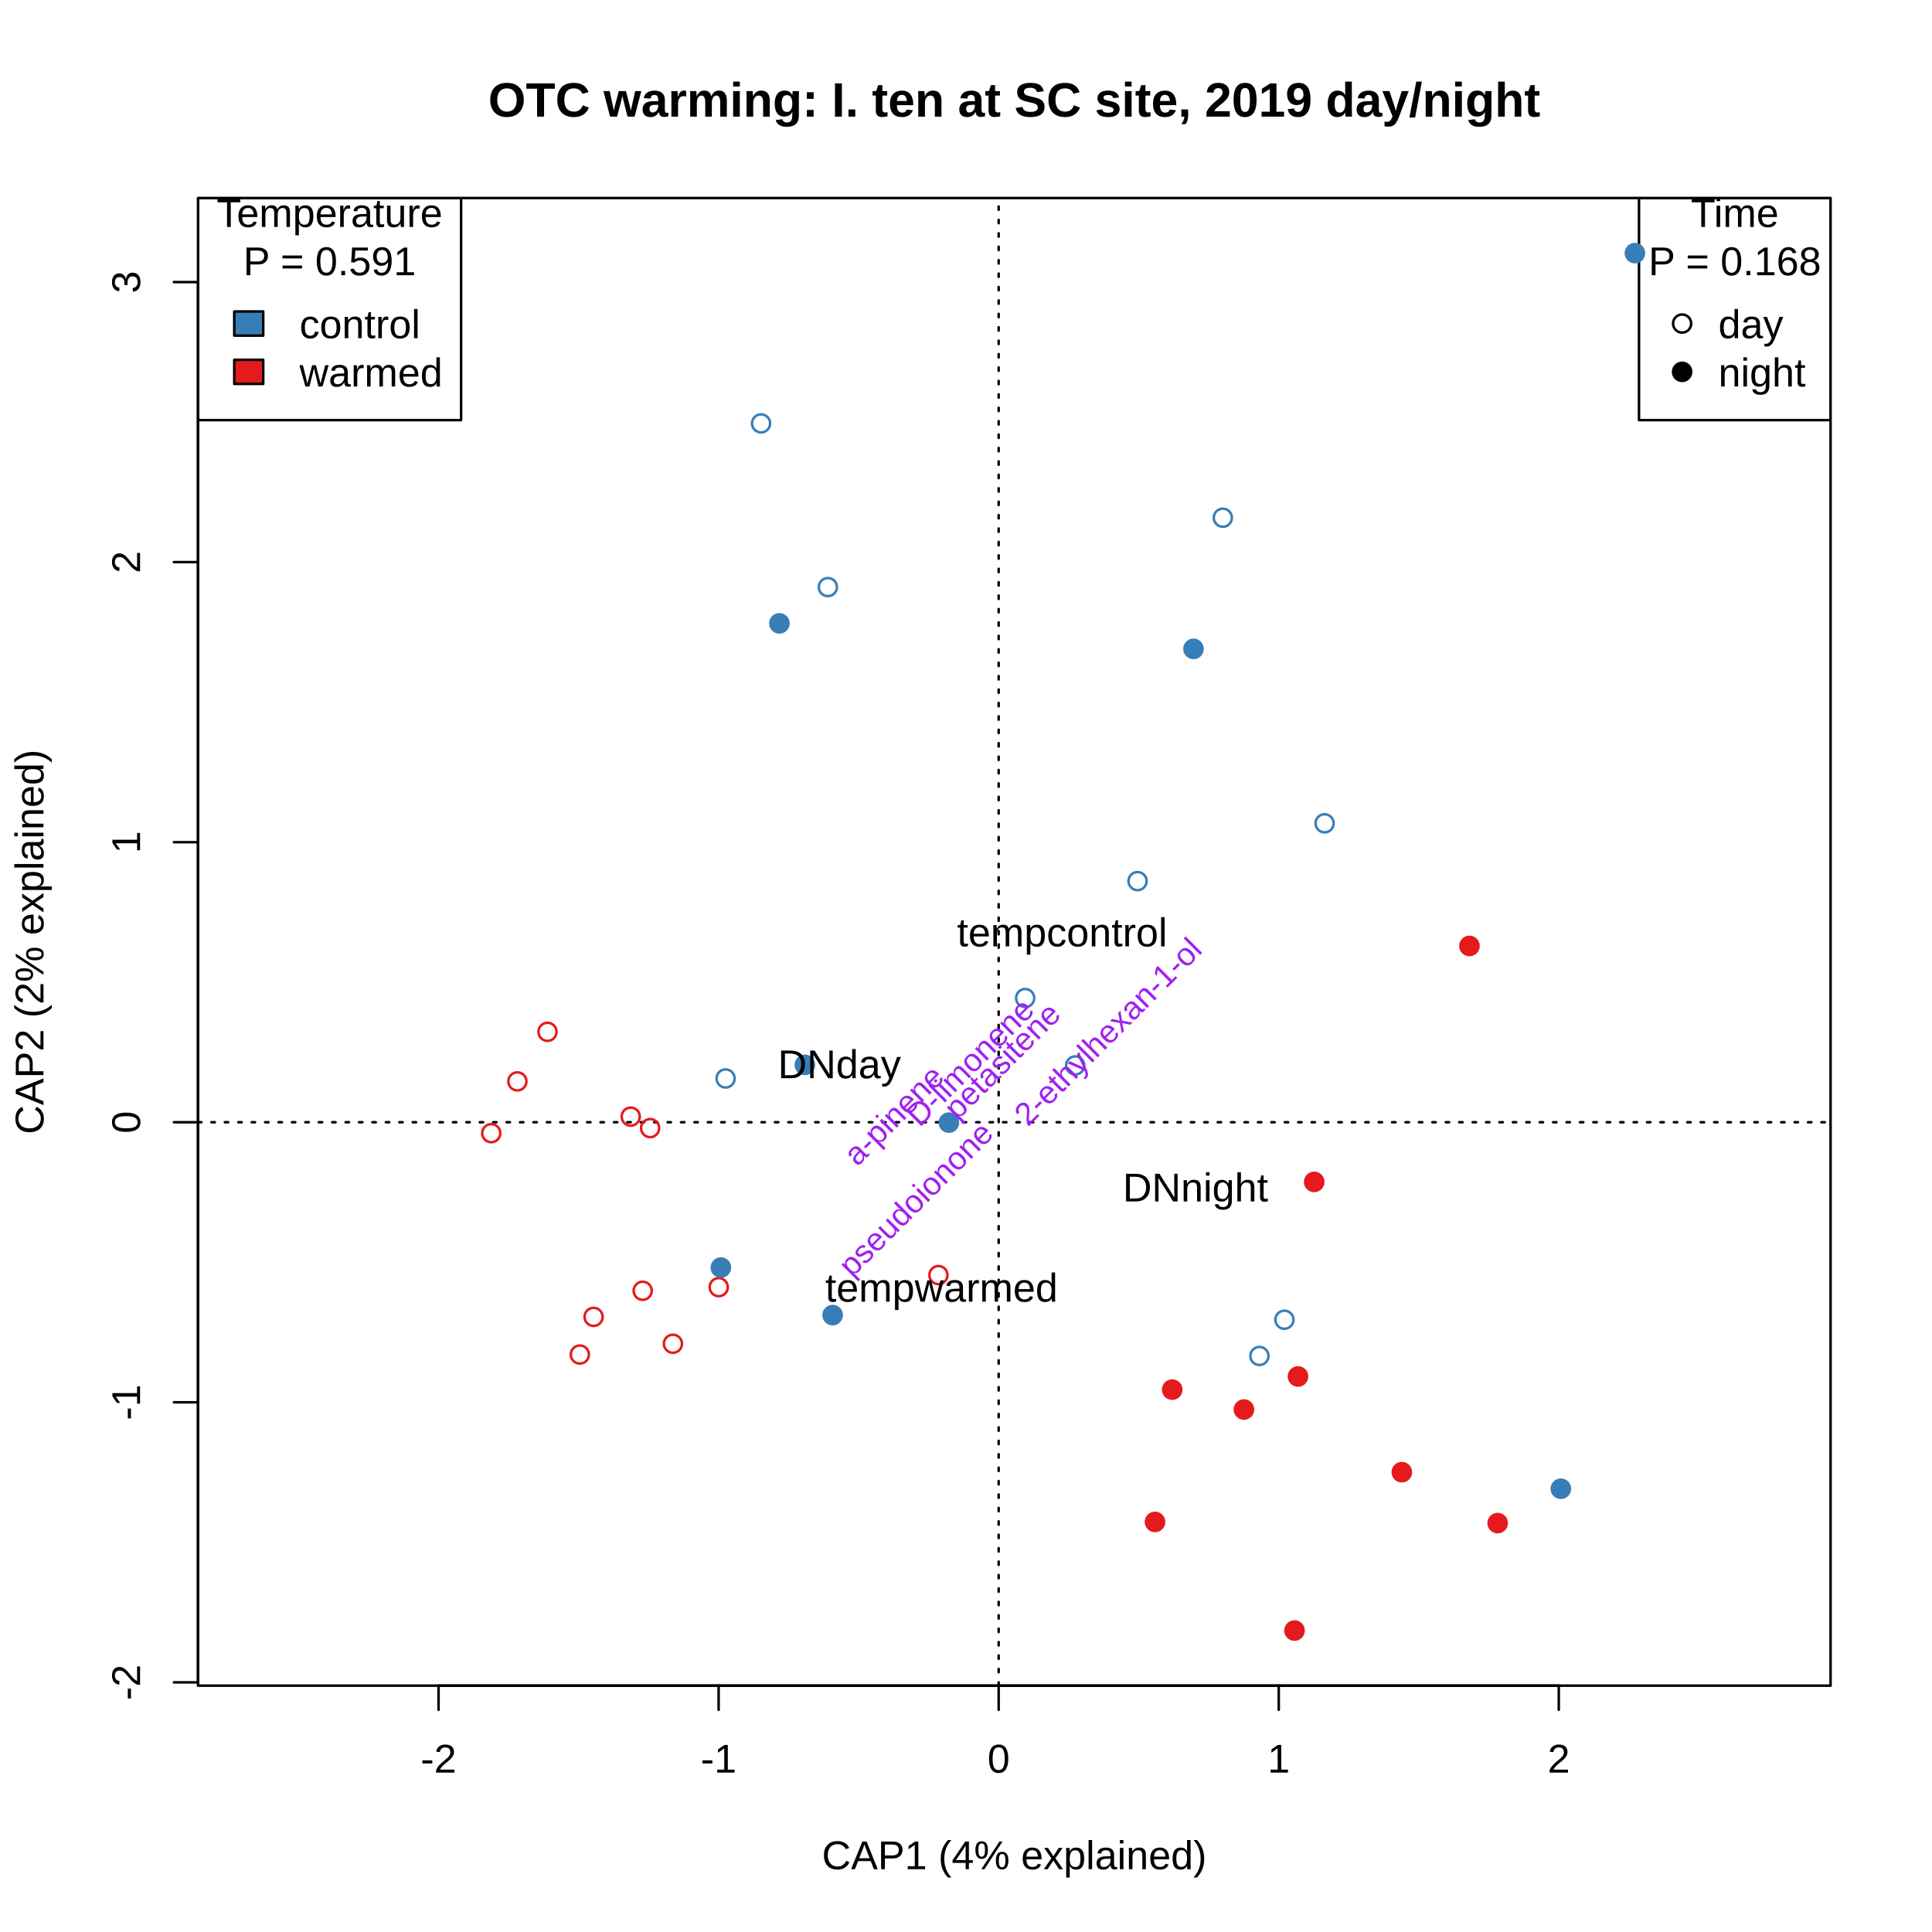
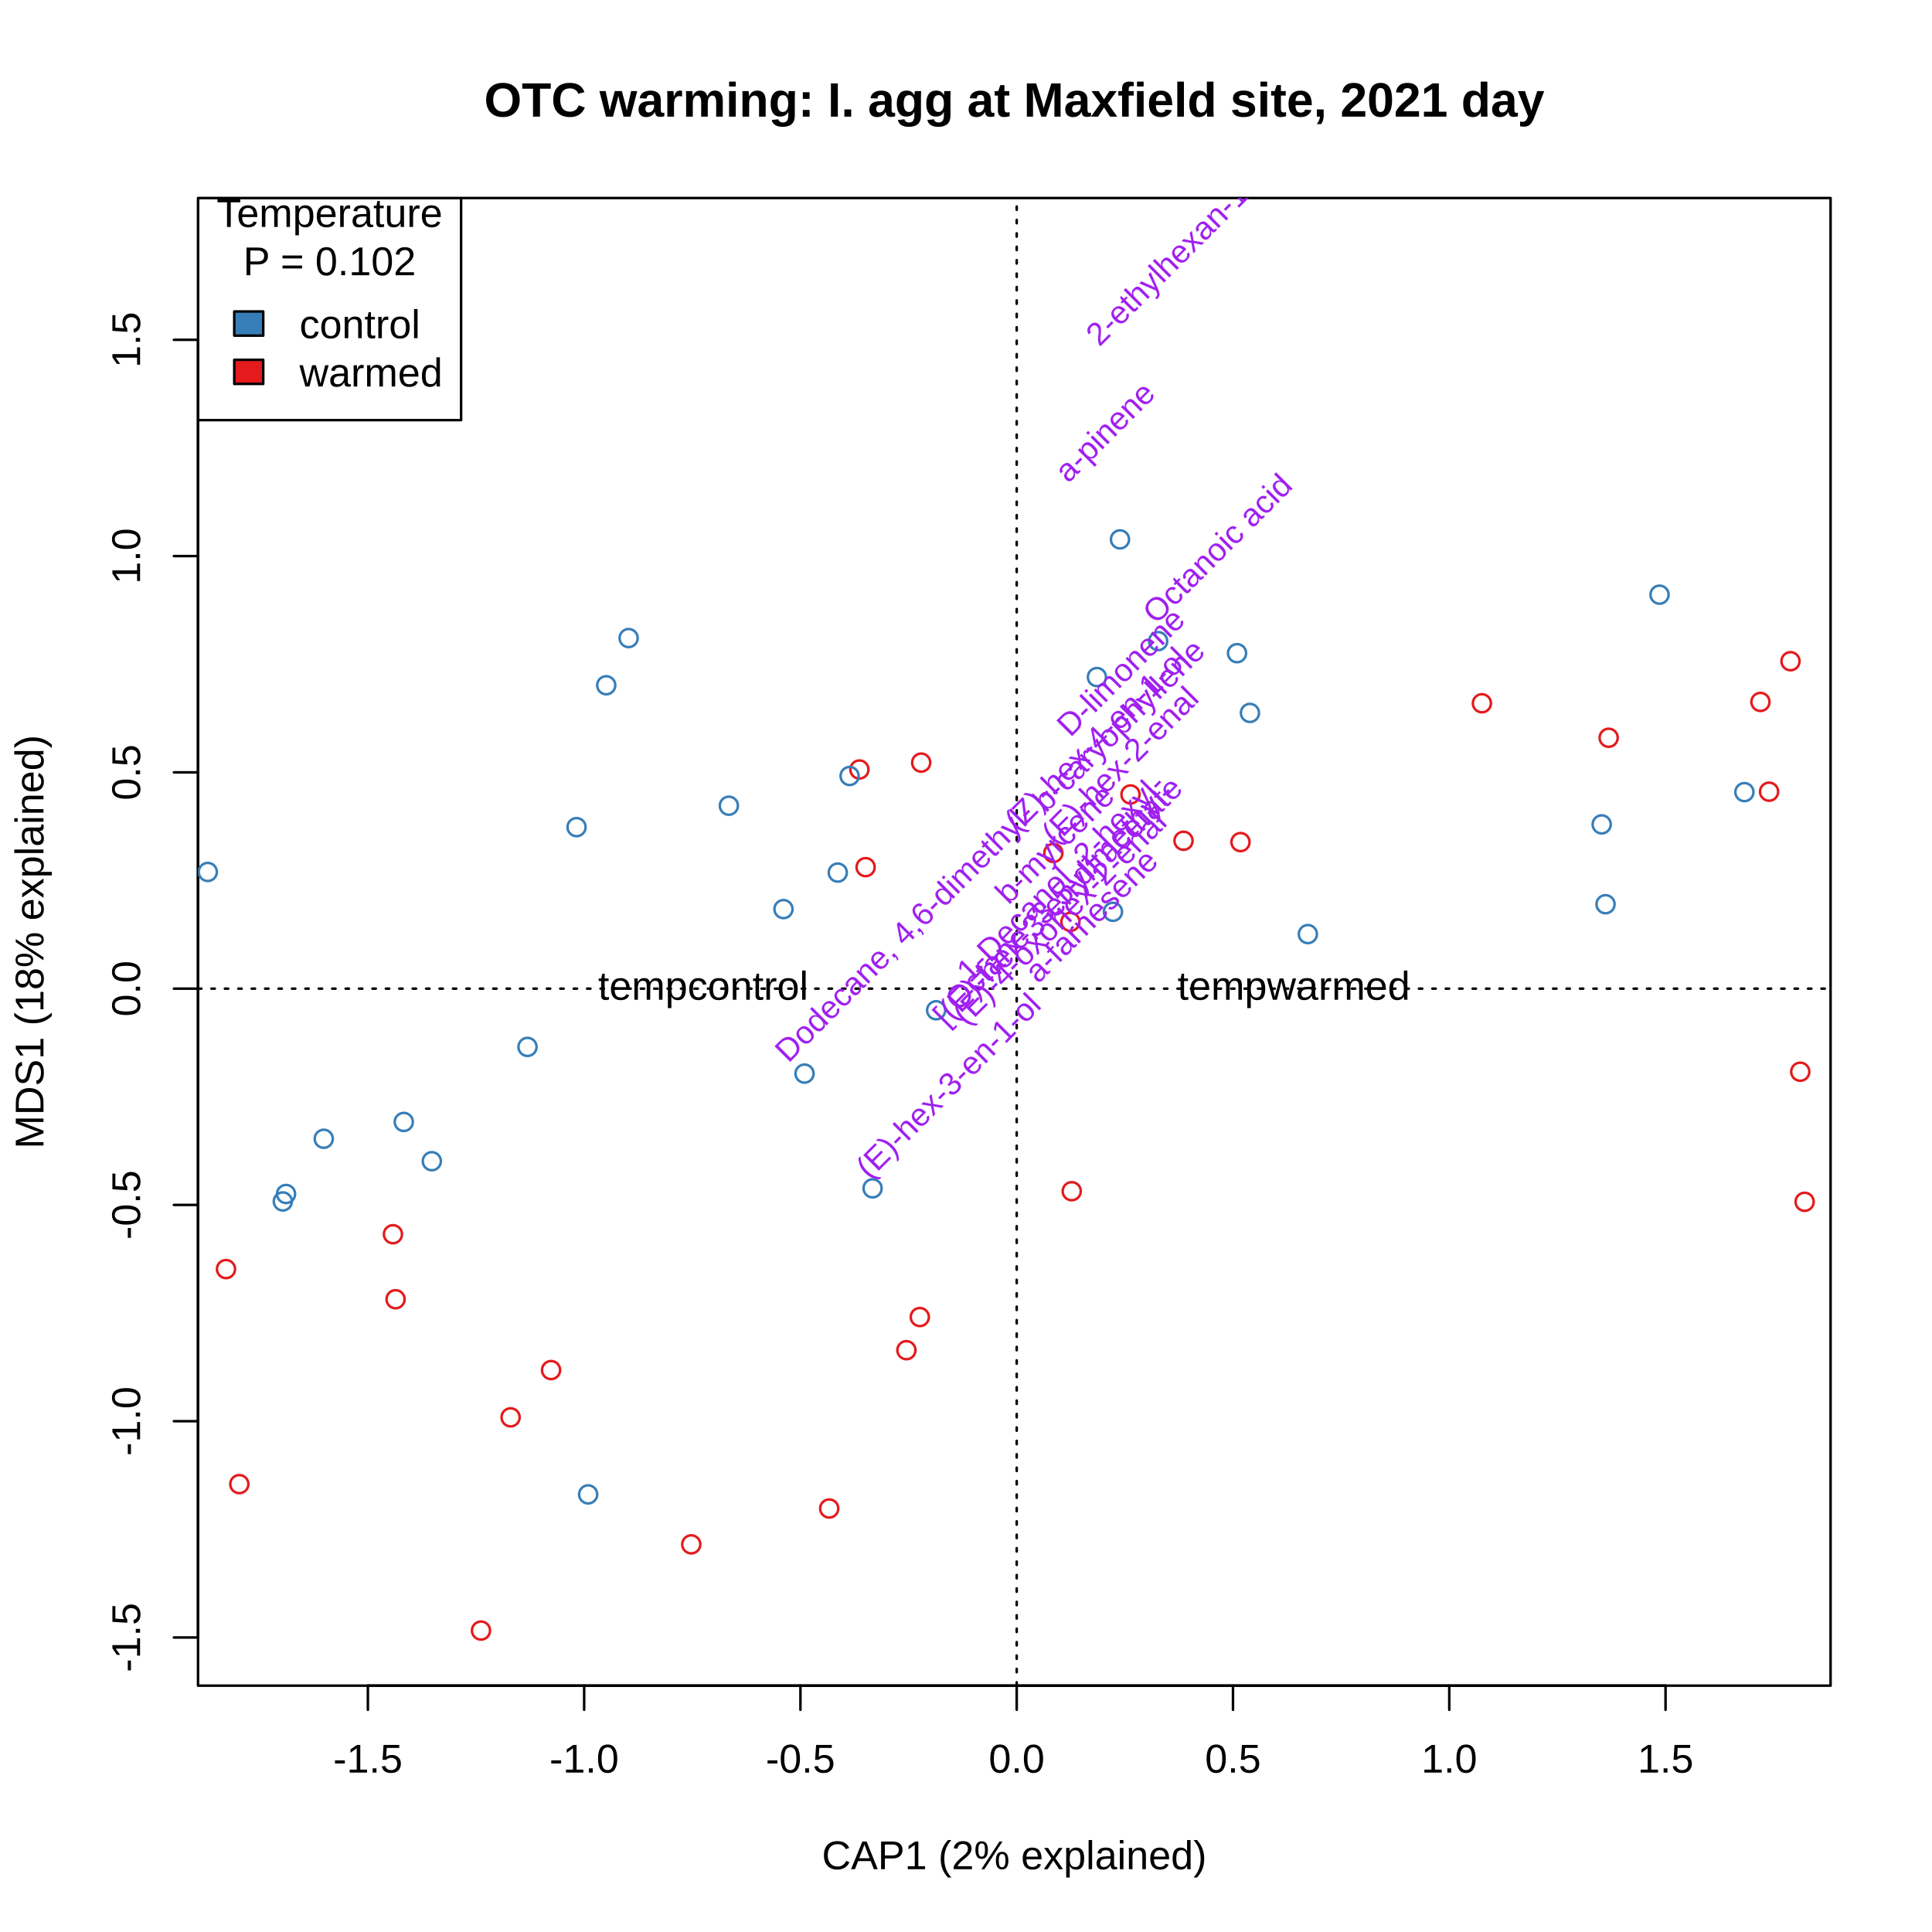
<svg xmlns="http://www.w3.org/2000/svg" class="svglite" width="576.00pt" height="576.00pt" viewBox="0 0 576.00 576.00">
  <defs>
    <style type="text/css">
    .svglite line, .svglite polyline, .svglite polygon, .svglite path, .svglite rect, .svglite circle {
      fill: none;
      stroke: #000000;
      stroke-linecap: round;
      stroke-linejoin: round;
      stroke-miterlimit: 10.00;
    }
    .svglite text {
      white-space: pre;
    }
  </style>
  </defs>
  <rect width="100%" height="100%" style="stroke: none; fill: #FFFFFF;" />
  <defs>
    <clipPath id="cpMC4wMHw1NzYuMDB8MC4wMHw1NzYuMDA=">
      <rect x="0.00" y="0.00" width="576.00" height="576.00" />
    </clipPath>
  </defs>
  <g clip-path="url(#cpMC4wMHw1NzYuMDB8MC4wMHw1NzYuMDA=)">
</g>
  <defs>
    <clipPath id="cpNTkuMDR8NTQ1Ljc2fDU5LjA0fDUwMi41Ng==">
      <rect x="59.04" y="59.04" width="486.72" height="443.52" />
    </clipPath>
  </defs>
  <g clip-path="url(#cpNTkuMDR8NTQ1Ljc2fDU5LjA0fDUwMi41Ng==)">
</g>
  <g clip-path="url(#cpMC4wMHw1NzYuMDB8MC4wMHw1NzYuMDA=)">
-     <line x1="130.75" y1="502.56" x2="464.73" y2="502.56" style="stroke-width: 0.75;" />
-     <line x1="130.75" y1="502.56" x2="130.75" y2="509.76" style="stroke-width: 0.75;" />
-     <line x1="214.25" y1="502.56" x2="214.25" y2="509.76" style="stroke-width: 0.75;" />
-     <line x1="297.74" y1="502.56" x2="297.74" y2="509.76" style="stroke-width: 0.75;" />
-     <line x1="381.24" y1="502.56" x2="381.24" y2="509.76" style="stroke-width: 0.75;" />
-     <line x1="464.73" y1="502.56" x2="464.73" y2="509.76" style="stroke-width: 0.75;" />
-     <text x="130.75" y="528.48" text-anchor="middle" style="font-size: 12.00px; font-family: &quot;Arial&quot;;">-2</text>
-     <text x="214.25" y="528.48" text-anchor="middle" style="font-size: 12.00px; font-family: &quot;Arial&quot;;">-1</text>
-     <text x="297.74" y="528.48" text-anchor="middle" style="font-size: 12.00px; font-family: &quot;Arial&quot;;">0</text>
-     <text x="381.24" y="528.48" text-anchor="middle" style="font-size: 12.00px; font-family: &quot;Arial&quot;;">1</text>
-     <text x="464.73" y="528.48" text-anchor="middle" style="font-size: 12.00px; font-family: &quot;Arial&quot;;">2</text>
-     <line x1="59.04" y1="501.57" x2="59.04" y2="84.10" style="stroke-width: 0.75;" />
-     <line x1="59.04" y1="501.57" x2="51.84" y2="501.57" style="stroke-width: 0.75;" />
-     <line x1="59.04" y1="418.07" x2="51.84" y2="418.07" style="stroke-width: 0.75;" />
-     <line x1="59.04" y1="334.58" x2="51.84" y2="334.58" style="stroke-width: 0.75;" />
-     <line x1="59.04" y1="251.09" x2="51.84" y2="251.09" style="stroke-width: 0.75;" />
-     <line x1="59.04" y1="167.59" x2="51.84" y2="167.59" style="stroke-width: 0.75;" />
-     <line x1="59.04" y1="84.10" x2="51.84" y2="84.10" style="stroke-width: 0.75;" />
-     <text transform="translate(41.76,501.57) rotate(-90)" text-anchor="middle" style="font-size: 12.00px; font-family: &quot;Arial&quot;;">-2</text>
-     <text transform="translate(41.76,418.07) rotate(-90)" text-anchor="middle" style="font-size: 12.00px; font-family: &quot;Arial&quot;;">-1</text>
-     <text transform="translate(41.76,334.58) rotate(-90)" text-anchor="middle" style="font-size: 12.00px; font-family: &quot;Arial&quot;;">0</text>
-     <text transform="translate(41.76,251.09) rotate(-90)" text-anchor="middle" style="font-size: 12.00px; font-family: &quot;Arial&quot;;">1</text>
-     <text transform="translate(41.76,167.59) rotate(-90)" text-anchor="middle" style="font-size: 12.00px; font-family: &quot;Arial&quot;;">2</text>
-     <text transform="translate(41.76,84.10) rotate(-90)" text-anchor="middle" style="font-size: 12.00px; font-family: &quot;Arial&quot;;">3</text>
+     <line x1="109.68" y1="502.56" x2="496.56" y2="502.56" style="stroke-width: 0.75;" />
+     <line x1="109.68" y1="502.56" x2="109.68" y2="509.76" style="stroke-width: 0.75;" />
+     <line x1="174.16" y1="502.56" x2="174.16" y2="509.76" style="stroke-width: 0.75;" />
+     <line x1="238.64" y1="502.56" x2="238.64" y2="509.76" style="stroke-width: 0.75;" />
+     <line x1="303.12" y1="502.56" x2="303.12" y2="509.76" style="stroke-width: 0.75;" />
+     <line x1="367.60" y1="502.56" x2="367.60" y2="509.76" style="stroke-width: 0.75;" />
+     <line x1="432.08" y1="502.56" x2="432.08" y2="509.76" style="stroke-width: 0.75;" />
+     <line x1="496.56" y1="502.56" x2="496.56" y2="509.76" style="stroke-width: 0.75;" />
+     <text x="109.68" y="528.48" text-anchor="middle" style="font-size: 12.00px; font-family: &quot;Arial&quot;;">-1.5</text>
+     <text x="174.16" y="528.48" text-anchor="middle" style="font-size: 12.00px; font-family: &quot;Arial&quot;;">-1.0</text>
+     <text x="238.64" y="528.48" text-anchor="middle" style="font-size: 12.00px; font-family: &quot;Arial&quot;;">-0.5</text>
+     <text x="303.12" y="528.48" text-anchor="middle" style="font-size: 12.00px; font-family: &quot;Arial&quot;;">0.0</text>
+     <text x="367.60" y="528.48" text-anchor="middle" style="font-size: 12.00px; font-family: &quot;Arial&quot;;">0.5</text>
+     <text x="432.08" y="528.48" text-anchor="middle" style="font-size: 12.00px; font-family: &quot;Arial&quot;;">1.0</text>
+     <text x="496.56" y="528.48" text-anchor="middle" style="font-size: 12.00px; font-family: &quot;Arial&quot;;">1.5</text>
+     <line x1="59.04" y1="488.19" x2="59.04" y2="101.31" style="stroke-width: 0.75;" />
+     <line x1="59.04" y1="488.19" x2="51.84" y2="488.19" style="stroke-width: 0.75;" />
+     <line x1="59.04" y1="423.71" x2="51.84" y2="423.71" style="stroke-width: 0.75;" />
+     <line x1="59.04" y1="359.23" x2="51.84" y2="359.23" style="stroke-width: 0.75;" />
+     <line x1="59.04" y1="294.75" x2="51.84" y2="294.75" style="stroke-width: 0.75;" />
+     <line x1="59.04" y1="230.27" x2="51.84" y2="230.27" style="stroke-width: 0.75;" />
+     <line x1="59.04" y1="165.79" x2="51.84" y2="165.79" style="stroke-width: 0.75;" />
+     <line x1="59.04" y1="101.31" x2="51.84" y2="101.31" style="stroke-width: 0.75;" />
+     <text transform="translate(41.76,488.19) rotate(-90)" text-anchor="middle" style="font-size: 12.00px; font-family: &quot;Arial&quot;;">-1.5</text>
+     <text transform="translate(41.76,423.71) rotate(-90)" text-anchor="middle" style="font-size: 12.00px; font-family: &quot;Arial&quot;;">-1.0</text>
+     <text transform="translate(41.76,359.23) rotate(-90)" text-anchor="middle" style="font-size: 12.00px; font-family: &quot;Arial&quot;;">-0.5</text>
+     <text transform="translate(41.76,294.75) rotate(-90)" text-anchor="middle" style="font-size: 12.00px; font-family: &quot;Arial&quot;;">0.0</text>
+     <text transform="translate(41.76,230.27) rotate(-90)" text-anchor="middle" style="font-size: 12.00px; font-family: &quot;Arial&quot;;">0.5</text>
+     <text transform="translate(41.76,165.79) rotate(-90)" text-anchor="middle" style="font-size: 12.00px; font-family: &quot;Arial&quot;;">1.0</text>
+     <text transform="translate(41.76,101.31) rotate(-90)" text-anchor="middle" style="font-size: 12.00px; font-family: &quot;Arial&quot;;">1.5</text>
    <polygon points="59.04,502.56 545.76,502.56 545.76,59.04 59.04,59.04 " style="stroke-width: 0.75;" />
-     <text x="302.40" y="557.28" text-anchor="middle" style="font-size: 12.00px; font-family: &quot;Arial&quot;;">CAP1 (4% explained)</text>
-     <text transform="translate(12.96,280.80) rotate(-90)" text-anchor="middle" style="font-size: 12.00px; font-family: &quot;Arial&quot;;">CAP2 (2% explained)</text>
+     <text x="302.40" y="557.28" text-anchor="middle" style="font-size: 12.00px; font-family: &quot;Arial&quot;;">CAP1 (2% explained)</text>
+     <text transform="translate(12.96,280.80) rotate(-90)" text-anchor="middle" style="font-size: 12.00px; font-family: &quot;Arial&quot;;">MDS1 (18% explained)</text>
  </g>
  <g clip-path="url(#cpNTkuMDR8NTQ1Ljc2fDU5LjA0fDUwMi41Ng==)">
-     <line x1="59.04" y1="334.58" x2="545.76" y2="334.58" style="stroke-width: 0.75; stroke-dasharray: 1.00,3.00;" />
-     <line x1="297.74" y1="502.56" x2="297.74" y2="59.04" style="stroke-width: 0.75; stroke-dasharray: 1.00,3.00;" />
+     <line x1="59.04" y1="294.75" x2="545.76" y2="294.75" style="stroke-width: 0.75; stroke-dasharray: 1.00,3.00;" />
+     <line x1="303.12" y1="502.56" x2="303.12" y2="59.04" style="stroke-width: 0.75; stroke-dasharray: 1.00,3.00;" />
  </g>
  <g clip-path="url(#cpMC4wMHw1NzYuMDB8MC4wMHw1NzYuMDA=)">
-     <text x="302.40" y="34.77" text-anchor="middle" style="font-size: 14.40px; font-weight: bold; font-family: &quot;Arial&quot;;">OTC warming: I. ten at SC site, 2019 day/night</text>
+     <text x="302.40" y="34.77" text-anchor="middle" style="font-size: 14.40px; font-weight: bold; font-family: &quot;Arial&quot;;">OTC warming: I. agg at Maxfield site, 2021 day</text>
  </g>
  <g clip-path="url(#cpNTkuMDR8NTQ1Ljc2fDU5LjA0fDUwMi41Ng==)">
    <rect x="59.04" y="59.04" width="78.43" height="66.22" style="stroke-width: 0.75;" />
    <rect x="69.84" y="92.86" width="8.64" height="7.20" style="stroke-width: 0.75; fill: #377EB8;" />
    <rect x="69.84" y="107.26" width="8.64" height="7.20" style="stroke-width: 0.75; fill: #E41A1C;" />
    <text x="98.26" y="67.66" text-anchor="middle" style="font-size: 12.00px; font-family: &quot;Arial&quot;;">Temperature </text>
-     <text x="98.26" y="82.06" text-anchor="middle" style="font-size: 12.00px; font-family: &quot;Arial&quot;;">P = 0.591</text>
+     <text x="98.26" y="82.06" text-anchor="middle" style="font-size: 12.00px; font-family: &quot;Arial&quot;;">P = 0.102</text>
    <text x="89.28" y="100.83" style="font-size: 12.00px; font-family: &quot;Arial&quot;;">control</text>
    <text x="89.28" y="115.23" style="font-size: 12.00px; font-family: &quot;Arial&quot;;">warmed</text>
-     <rect x="488.65" y="59.04" width="57.11" height="66.22" style="stroke-width: 0.75;" />
-     <circle cx="501.50" cy="96.46" r="2.70" style="stroke-width: 0.75;" />
-     <circle cx="501.50" cy="110.86" r="2.70" style="stroke-width: 0.75; fill: #000000;" />
-     <text x="517.21" y="67.66" text-anchor="middle" style="font-size: 12.00px; font-family: &quot;Arial&quot;;">Time </text>
-     <text x="517.21" y="82.06" text-anchor="middle" style="font-size: 12.00px; font-family: &quot;Arial&quot;;">P = 0.168</text>
-     <text x="512.30" y="100.83" style="font-size: 12.00px; font-family: &quot;Arial&quot;;">day</text>
-     <text x="512.30" y="115.23" style="font-size: 12.00px; font-family: &quot;Arial&quot;;">night</text>
-     <circle cx="154.25" cy="322.40" r="2.70" style="stroke-width: 0.75; stroke: #E41A1C;" />
-     <circle cx="188.04" cy="332.91" r="2.70" style="stroke-width: 0.75; stroke: #E41A1C;" />
-     <circle cx="191.61" cy="384.82" r="2.70" style="stroke-width: 0.75; stroke: #E41A1C;" />
-     <circle cx="417.94" cy="438.91" r="2.70" style="stroke-width: 0.75; stroke: #E41A1C; fill: #E41A1C;" />
-     <circle cx="385.94" cy="486.13" r="2.70" style="stroke-width: 0.75; stroke: #E41A1C; fill: #E41A1C;" />
-     <circle cx="176.97" cy="392.61" r="2.70" style="stroke-width: 0.75; stroke: #E41A1C;" />
-     <circle cx="438.10" cy="282.03" r="2.70" style="stroke-width: 0.75; stroke: #E41A1C; fill: #E41A1C;" />
-     <circle cx="200.62" cy="400.62" r="2.70" style="stroke-width: 0.75; stroke: #E41A1C;" />
-     <circle cx="344.35" cy="453.74" r="2.70" style="stroke-width: 0.75; stroke: #E41A1C; fill: #E41A1C;" />
-     <circle cx="146.46" cy="337.84" r="2.70" style="stroke-width: 0.75; stroke: #E41A1C;" />
-     <circle cx="370.86" cy="420.23" r="2.70" style="stroke-width: 0.75; stroke: #E41A1C; fill: #E41A1C;" />
-     <circle cx="163.23" cy="307.62" r="2.70" style="stroke-width: 0.75; stroke: #E41A1C;" />
-     <circle cx="349.48" cy="414.30" r="2.70" style="stroke-width: 0.75; stroke: #E41A1C; fill: #E41A1C;" />
-     <circle cx="172.87" cy="403.84" r="2.70" style="stroke-width: 0.75; stroke: #E41A1C;" />
-     <circle cx="193.82" cy="336.33" r="2.70" style="stroke-width: 0.75; stroke: #E41A1C;" />
-     <circle cx="446.51" cy="454.09" r="2.70" style="stroke-width: 0.75; stroke: #E41A1C; fill: #E41A1C;" />
-     <circle cx="279.78" cy="380.15" r="2.70" style="stroke-width: 0.75; stroke: #E41A1C;" />
-     <circle cx="386.98" cy="410.38" r="2.70" style="stroke-width: 0.75; stroke: #E41A1C; fill: #E41A1C;" />
-     <circle cx="214.28" cy="383.75" r="2.70" style="stroke-width: 0.75; stroke: #E41A1C;" />
-     <circle cx="391.81" cy="352.37" r="2.70" style="stroke-width: 0.75; stroke: #E41A1C; fill: #E41A1C;" />
-     <circle cx="226.90" cy="126.23" r="2.70" style="stroke-width: 0.75; stroke: #377EB8;" />
-     <circle cx="232.37" cy="185.85" r="2.70" style="stroke-width: 0.75; stroke: #377EB8; fill: #377EB8;" />
-     <circle cx="364.57" cy="154.35" r="2.70" style="stroke-width: 0.75; stroke: #377EB8;" />
-     <circle cx="214.92" cy="377.90" r="2.70" style="stroke-width: 0.75; stroke: #377EB8; fill: #377EB8;" />
-     <circle cx="339.15" cy="262.69" r="2.70" style="stroke-width: 0.75; stroke: #377EB8;" />
-     <circle cx="246.82" cy="175.03" r="2.70" style="stroke-width: 0.75; stroke: #377EB8;" />
-     <circle cx="465.35" cy="443.85" r="2.70" style="stroke-width: 0.75; stroke: #377EB8; fill: #377EB8;" />
-     <circle cx="216.33" cy="321.53" r="2.70" style="stroke-width: 0.75; stroke: #377EB8;" />
-     <circle cx="248.24" cy="392.08" r="2.70" style="stroke-width: 0.75; stroke: #377EB8; fill: #377EB8;" />
-     <circle cx="320.56" cy="317.64" r="2.70" style="stroke-width: 0.75; stroke: #377EB8;" />
-     <circle cx="487.43" cy="75.47" r="2.70" style="stroke-width: 0.75; stroke: #377EB8; fill: #377EB8;" />
-     <circle cx="394.91" cy="245.46" r="2.70" style="stroke-width: 0.75; stroke: #377EB8;" />
-     <circle cx="355.83" cy="193.45" r="2.70" style="stroke-width: 0.75; stroke: #377EB8; fill: #377EB8;" />
-     <circle cx="375.48" cy="404.26" r="2.70" style="stroke-width: 0.75; stroke: #377EB8;" />
-     <circle cx="282.90" cy="334.70" r="2.70" style="stroke-width: 0.75; stroke: #377EB8; fill: #377EB8;" />
-     <circle cx="305.64" cy="297.56" r="2.70" style="stroke-width: 0.75; stroke: #377EB8;" />
-     <circle cx="239.97" cy="317.48" r="2.70" style="stroke-width: 0.75; stroke: #377EB8; fill: #377EB8;" />
-     <circle cx="382.93" cy="393.46" r="2.70" style="stroke-width: 0.75; stroke: #377EB8;" />
-     <text x="250.25" y="321.46" text-anchor="middle" style="font-size: 12.00px; font-family: &quot;Arial&quot;;">DNday</text>
-     <text x="356.41" y="358.19" text-anchor="middle" style="font-size: 12.00px; font-family: &quot;Arial&quot;;">DNnight</text>
-     <text x="316.68" y="282.14" text-anchor="middle" style="font-size: 12.00px; font-family: &quot;Arial&quot;;">tempcontrol</text>
-     <text x="280.70" y="388.07" text-anchor="middle" style="font-size: 12.00px; font-family: &quot;Arial&quot;;">tempwarmed</text>
-     <text transform="translate(302.01,326.49) rotate(-45)" text-anchor="middle" style="font-size: 9.60px;fill: none; font-family: &quot;Arial&quot;;">a-farnesene</text>
-     <text transform="translate(290.80,329.21) rotate(-45)" text-anchor="middle" style="font-size: 9.60px;fill: none; font-family: &quot;Arial&quot;;">b-myrcene</text>
-     <text transform="translate(315.09,343.41) rotate(-45)" text-anchor="middle" style="font-size: 9.60px;fill: none; font-family: &quot;Arial&quot;;">b-ocimene</text>
-     <text transform="translate(301.14,337.90) rotate(-45)" text-anchor="middle" style="font-size: 9.60px;fill: none; font-family: &quot;Arial&quot;;">.gamma.-Terpinene</text>
-     <text transform="translate(268.78,334.78) rotate(-45)" text-anchor="middle" style="font-size: 9.60px;fill: #A020F0; font-family: &quot;Arial&quot;;">a-pinene</text>
-     <text transform="translate(297.10,334.04) rotate(-45)" text-anchor="middle" style="font-size: 9.60px;fill: none; font-family: &quot;Arial&quot;;">bergamotene</text>
-     <text transform="translate(296.20,334.12) rotate(-45)" text-anchor="middle" style="font-size: 9.60px;fill: none; font-family: &quot;Arial&quot;;">(E)-4-oxohex-2-enal  </text>
-     <text transform="translate(299.41,339.18) rotate(-45)" text-anchor="middle" style="font-size: 9.60px;fill: none; font-family: &quot;Arial&quot;;">(E)-4,8-Dimethylnona-1,3,7-triene</text>
-     <text transform="translate(301.81,340.13) rotate(-45)" text-anchor="middle" style="font-size: 9.60px;fill: none; font-family: &quot;Arial&quot;;">1-Decanol, 2-hexyl-</text>
-     <text transform="translate(316.14,333.92) rotate(-45)" text-anchor="middle" style="font-size: 9.60px;fill: none; font-family: &quot;Arial&quot;;">2,4-diethylheptan-1-ol</text>
-     <text transform="translate(299.03,330.52) rotate(-45)" text-anchor="middle" style="font-size: 9.60px;fill: none; font-family: &quot;Arial&quot;;">1-Hexadecanol, 2-methyl-</text>
-     <text transform="translate(298.44,337.16) rotate(-45)" text-anchor="middle" style="font-size: 9.60px;fill: none; font-family: &quot;Arial&quot;;">1-Hexanol, 3-methyl-</text>
-     <text transform="translate(300.01,335.59) rotate(-45)" text-anchor="middle" style="font-size: 9.60px;fill: none; font-family: &quot;Arial&quot;;">pentan-1-ol  </text>
-     <text transform="translate(299.10,336.85) rotate(-45)" text-anchor="middle" style="font-size: 9.60px;fill: none; font-family: &quot;Arial&quot;;">1-Pentanol, 4-methyl-</text>
-     <text transform="translate(299.15,335.48) rotate(-45)" text-anchor="middle" style="font-size: 9.60px;fill: none; font-family: &quot;Arial&quot;;">p-mentha-1,3,8-triene</text>
-     <text transform="translate(303.53,341.18) rotate(-45)" text-anchor="middle" style="font-size: 9.60px;fill: none; font-family: &quot;Arial&quot;;">1,4-Cyclohexadiene, 3-ethenyl-1,2-dimethyl-</text>
-     <text transform="translate(303.15,334.73) rotate(-45)" text-anchor="middle" style="font-size: 9.60px;fill: none; font-family: &quot;Arial&quot;;">(1Z,4Z,7Z)-1,5,9,9-tetramethylcycloundeca-1,4,7-triene</text>
-     <text transform="translate(295.55,330.42) rotate(-45)" text-anchor="middle" style="font-size: 9.60px;fill: none; font-family: &quot;Arial&quot;;">1H-Pyrrole-2,5-dione</text>
-     <text transform="translate(298.91,335.88) rotate(-45)" text-anchor="middle" style="font-size: 9.60px;fill: none; font-family: &quot;Arial&quot;;">2-Cyclopenten-1-one</text>
-     <text transform="translate(299.53,334.59) rotate(-45)" text-anchor="middle" style="font-size: 9.60px;fill: none; font-family: &quot;Arial&quot;;">2-Decenal, (E)-</text>
-     <text transform="translate(332.65,309.87) rotate(-45)" text-anchor="middle" style="font-size: 9.60px;fill: #A020F0; font-family: &quot;Arial&quot;;">2-ethylhexan-1-ol  </text>
-     <text transform="translate(294.75,337.99) rotate(-45)" text-anchor="middle" style="font-size: 9.60px;fill: none; font-family: &quot;Arial&quot;;">(E)-hex-2-enal  </text>
-     <text transform="translate(298.36,338.83) rotate(-45)" text-anchor="middle" style="font-size: 9.60px;fill: none; font-family: &quot;Arial&quot;;">2-Pentenal, (E)-</text>
-     <text transform="translate(301.69,335.35) rotate(-45)" text-anchor="middle" style="font-size: 9.60px;fill: none; font-family: &quot;Arial&quot;;">2-Undecene, 3-methyl-, (Z)-</text>
-     <text transform="translate(302.14,339.29) rotate(-45)" text-anchor="middle" style="font-size: 9.60px;fill: none; font-family: &quot;Arial&quot;;">(4E,6Z)-alloocimene</text>
-     <text transform="translate(298.91,340.99) rotate(-45)" text-anchor="middle" style="font-size: 9.60px;fill: none; font-family: &quot;Arial&quot;;">(2E)-2,7-dimethylocta-2,6-dien-1-ol  </text>
-     <text transform="translate(286.95,336.18) rotate(-45)" text-anchor="middle" style="font-size: 9.60px;fill: none; font-family: &quot;Arial&quot;;">(E)-hex-3-en-1-ol</text>
-     <text transform="translate(294.57,328.64) rotate(-45)" text-anchor="middle" style="font-size: 9.60px;fill: none; font-family: &quot;Arial&quot;;">[(E)-hex-3-enyl] acetate</text>
-     <text transform="translate(275.33,359.76) rotate(-45)" text-anchor="middle" style="font-size: 9.60px;fill: #A020F0; font-family: &quot;Arial&quot;;">pseudoionone</text>
-     <text transform="translate(302.04,335.16) rotate(-45)" text-anchor="middle" style="font-size: 9.60px;fill: none; font-family: &quot;Arial&quot;;">4-Cyanocyclohexene</text>
-     <text transform="translate(310.14,331.25) rotate(-45)" text-anchor="middle" style="font-size: 9.60px;fill: none; font-family: &quot;Arial&quot;;">(Z)-hex-4-en-1-ol</text>
-     <text transform="translate(293.11,336.32) rotate(-45)" text-anchor="middle" style="font-size: 9.60px;fill: none; font-family: &quot;Arial&quot;;">5-Methyl-4,5-dihydroisoxazole-5-carboxylic acid, methyl ester</text>
-     <text transform="translate(299.11,335.95) rotate(-45)" text-anchor="middle" style="font-size: 9.60px;fill: none; font-family: &quot;Arial&quot;;">Benzenecarbothioic acid</text>
-     <text transform="translate(297.44,334.42) rotate(-45)" text-anchor="middle" style="font-size: 9.60px;fill: none; font-family: &quot;Arial&quot;;">methyl benzoate</text>
-     <text transform="translate(297.11,337.97) rotate(-45)" text-anchor="middle" style="font-size: 9.60px;fill: none; font-family: &quot;Arial&quot;;">b-pinene</text>
-     <text transform="translate(300.27,337.11) rotate(-45)" text-anchor="middle" style="font-size: 9.60px;fill: none; font-family: &quot;Arial&quot;;">4-caranol</text>
-     <text transform="translate(305.61,334.66) rotate(-45)" text-anchor="middle" style="font-size: 9.60px;fill: none; font-family: &quot;Arial&quot;;">Bicyclo[7.2.0]undec-4-ene, 4,11,11-trimethyl-8-methylene-</text>
-     <text transform="translate(296.27,330.75) rotate(-45)" text-anchor="middle" style="font-size: 9.60px;fill: none; font-family: &quot;Arial&quot;;">Butanamide, 3-methyl-</text>
-     <text transform="translate(302.26,337.39) rotate(-45)" text-anchor="middle" style="font-size: 9.60px;fill: none; font-family: &quot;Arial&quot;;">[(Z)-hex-3-enyl] butanoate</text>
-     <text transform="translate(295.42,331.36) rotate(-45)" text-anchor="middle" style="font-size: 9.60px;fill: none; font-family: &quot;Arial&quot;;">Butanoic acid, methyl ester</text>
-     <text transform="translate(296.08,338.60) rotate(-45)" text-anchor="middle" style="font-size: 9.60px;fill: none; font-family: &quot;Arial&quot;;">Carbonic acid, hexadecyl prop-1-en-2-yl ester</text>
-     <text transform="translate(293.74,336.62) rotate(-45)" text-anchor="middle" style="font-size: 9.60px;fill: none; font-family: &quot;Arial&quot;;">Carbonic acid, nonyl prop-1-en-2-yl ester</text>
-     <text transform="translate(302.68,339.67) rotate(-45)" text-anchor="middle" style="font-size: 9.60px;fill: none; font-family: &quot;Arial&quot;;">carveol</text>
-     <text transform="translate(300.96,337.07) rotate(-45)" text-anchor="middle" style="font-size: 9.60px;fill: none; font-family: &quot;Arial&quot;;">b-caryophyllene</text>
-     <text transform="translate(291.41,337.05) rotate(-45)" text-anchor="middle" style="font-size: 9.60px;fill: none; font-family: &quot;Arial&quot;;">cis-a-bergamotene</text>
-     <text transform="translate(299.61,336.45) rotate(-45)" text-anchor="middle" style="font-size: 9.60px;fill: none; font-family: &quot;Arial&quot;;">[(Z)-hex-3-enyl] 2-methylpropanoate  </text>
-     <text transform="translate(303.35,334.47) rotate(-45)" text-anchor="middle" style="font-size: 9.60px;fill: none; font-family: &quot;Arial&quot;;">[(Z)-hex-3-enyl] 2-methylbutanoate</text>
-     <text transform="translate(302.26,337.43) rotate(-45)" text-anchor="middle" style="font-size: 9.60px;fill: none; font-family: &quot;Arial&quot;;">a-copaene</text>
-     <text transform="translate(299.61,336.45) rotate(-45)" text-anchor="middle" style="font-size: 9.60px;fill: none; font-family: &quot;Arial&quot;;">Cyclopropane, nonyl-</text>
-     <text transform="translate(291.51,318.94) rotate(-45)" text-anchor="middle" style="font-size: 9.60px;fill: #A020F0; font-family: &quot;Arial&quot;;">D-limonene</text>
-     <text transform="translate(314.86,332.57) rotate(-45)" text-anchor="middle" style="font-size: 9.60px;fill: none; font-family: &quot;Arial&quot;;">Decane, 2,8,8-trimethyl-</text>
-     <text transform="translate(300.64,334.32) rotate(-45)" text-anchor="middle" style="font-size: 9.60px;fill: none; font-family: &quot;Arial&quot;;">Decanoic acid, silver(1+) salt</text>
-     <text transform="translate(297.93,335.50) rotate(-45)" text-anchor="middle" style="font-size: 9.60px;fill: none; font-family: &quot;Arial&quot;;">Disulfide, di-tert-dodecyl</text>
-     <text transform="translate(302.84,334.74) rotate(-45)" text-anchor="middle" style="font-size: 9.60px;fill: none; font-family: &quot;Arial&quot;;">Eicosyl octyl ether</text>
-     <text transform="translate(299.08,334.89) rotate(-45)" text-anchor="middle" style="font-size: 9.60px;fill: none; font-family: &quot;Arial&quot;;">Ethanone, 1-(1,2,2,3-tetramethylcyclopentyl)-, (1R-cis)-</text>
-     <text transform="translate(306.65,332.93) rotate(-45)" text-anchor="middle" style="font-size: 9.60px;fill: none; font-family: &quot;Arial&quot;;">Formic acid, octyl ester</text>
-     <text transform="translate(298.30,337.25) rotate(-45)" text-anchor="middle" style="font-size: 9.60px;fill: none; font-family: &quot;Arial&quot;;">Hexyl chloroformate</text>
-     <text transform="translate(300.02,335.14) rotate(-45)" text-anchor="middle" style="font-size: 9.60px;fill: none; font-family: &quot;Arial&quot;;">Hexyl octyl ether</text>
-     <text transform="translate(299.57,335.24) rotate(-45)" text-anchor="middle" style="font-size: 9.60px;fill: none; font-family: &quot;Arial&quot;;">a-terpineol</text>
-     <text transform="translate(303.24,343.37) rotate(-45)" text-anchor="middle" style="font-size: 9.60px;fill: none; font-family: &quot;Arial&quot;;">linalool</text>
-     <text transform="translate(297.99,335.93) rotate(-45)" text-anchor="middle" style="font-size: 9.60px;fill: none; font-family: &quot;Arial&quot;;">Methyl tiglate</text>
-     <text transform="translate(299.15,340.26) rotate(-45)" text-anchor="middle" style="font-size: 9.60px;fill: none; font-family: &quot;Arial&quot;;">o-Xylene</text>
-     <text transform="translate(299.61,336.45) rotate(-45)" text-anchor="middle" style="font-size: 9.60px;fill: none; font-family: &quot;Arial&quot;;">2,4,6-trimethyloctane  </text>
-     <text transform="translate(299.03,336.80) rotate(-45)" text-anchor="middle" style="font-size: 9.60px;fill: none; font-family: &quot;Arial&quot;;">Oxalic acid, 2-ethylhexyl hexyl ester</text>
-     <text transform="translate(296.03,334.33) rotate(-45)" text-anchor="middle" style="font-size: 9.60px;fill: none; font-family: &quot;Arial&quot;;">Pentafluoropropionic acid, dodecyl ester</text>
-     <text transform="translate(301.09,318.55) rotate(-45)" text-anchor="middle" style="font-size: 9.60px;fill: #A020F0; font-family: &quot;Arial&quot;;">petasitene</text>
-     <text transform="translate(310.87,330.47) rotate(-45)" text-anchor="middle" style="font-size: 9.60px;fill: none; font-family: &quot;Arial&quot;;">Tetradecane, 5-methyl-</text>
-     <text transform="translate(297.22,329.39) rotate(-45)" text-anchor="middle" style="font-size: 9.60px;fill: none; font-family: &quot;Arial&quot;;">trans-a-bergamotene</text>
-     <text transform="translate(301.70,338.70) rotate(-45)" text-anchor="middle" style="font-size: 9.60px;fill: none; font-family: &quot;Arial&quot;;">b-ocimene.1</text>
-     <text transform="translate(299.61,336.45) rotate(-45)" text-anchor="middle" style="font-size: 9.60px;fill: none; font-family: &quot;Arial&quot;;">Tridecane, 4-methyl-</text>
-     <text transform="translate(299.03,339.28) rotate(-45)" text-anchor="middle" style="font-size: 9.60px;fill: none; font-family: &quot;Arial&quot;;">Undecanal</text>
-     <text transform="translate(300.65,335.90) rotate(-45)" text-anchor="middle" style="font-size: 9.60px;fill: none; font-family: &quot;Arial&quot;;">Undecane, 4,4-dimethyl-</text>
-     <text transform="translate(294.50,336.39) rotate(-45)" text-anchor="middle" style="font-size: 9.60px;fill: none; font-family: &quot;Arial&quot;;">a-copaene.1</text>
-     <text transform="translate(290.74,339.15) rotate(-45)" text-anchor="middle" style="font-size: 9.60px;fill: none; font-family: &quot;Arial&quot;;">(1R,5R)-1-Isopropyl-8-methyl-4-methylenespiro[4.5]dec-7-ene</text>
-     <text transform="translate(286.19,339.87) rotate(-45)" text-anchor="middle" style="font-size: 9.60px;fill: none; font-family: &quot;Arial&quot;;">Benzyl nitrile</text>
-     <text transform="translate(300.10,338.74) rotate(-45)" text-anchor="middle" style="font-size: 9.60px;fill: none; font-family: &quot;Arial&quot;;">3-methylbutanal oxime</text>
-     <text transform="translate(299.87,336.71) rotate(-45)" text-anchor="middle" style="font-size: 9.60px;fill: none; font-family: &quot;Arial&quot;;">3-Hexen-1-ol, (Z)-</text>
+     <circle cx="239.86" cy="320.08" r="2.70" style="stroke-width: 0.75; stroke: #377EB8;" />
+     <circle cx="51.03" cy="398.24" r="2.70" style="stroke-width: 0.75; stroke: #E41A1C;" />
+     <circle cx="270.23" cy="402.54" r="2.70" style="stroke-width: 0.75; stroke: #E41A1C;" />
+     <circle cx="164.29" cy="408.47" r="2.70" style="stroke-width: 0.75; stroke: #E41A1C;" />
+     <circle cx="-37.82" cy="438.32" r="2.70" style="stroke-width: 0.75; stroke: #377EB8;" />
+     <circle cx="319.52" cy="355.14" r="2.70" style="stroke-width: 0.75; stroke: #E41A1C;" />
+     <circle cx="-134.03" cy="404.13" r="2.70" style="stroke-width: 0.75; stroke: #377EB8;" />
+     <circle cx="279.10" cy="301.20" r="2.70" style="stroke-width: 0.75; stroke: #377EB8;" />
+     <circle cx="71.35" cy="442.47" r="2.70" style="stroke-width: 0.75; stroke: #E41A1C;" />
+     <circle cx="206.09" cy="460.43" r="2.70" style="stroke-width: 0.75; stroke: #E41A1C;" />
+     <circle cx="260.15" cy="354.29" r="2.70" style="stroke-width: 0.75; stroke: #377EB8;" />
+     <circle cx="-88.42" cy="384.61" r="2.70" style="stroke-width: 0.75; stroke: #377EB8;" />
+     <circle cx="10.61" cy="438.67" r="2.70" style="stroke-width: 0.75; stroke: #377EB8;" />
+     <circle cx="120.38" cy="334.49" r="2.70" style="stroke-width: 0.75; stroke: #377EB8;" />
+     <circle cx="3.48" cy="412.18" r="2.70" style="stroke-width: 0.75; stroke: #377EB8;" />
+     <circle cx="85.28" cy="355.97" r="2.70" style="stroke-width: 0.75; stroke: #377EB8;" />
+     <circle cx="175.35" cy="445.53" r="2.70" style="stroke-width: 0.75; stroke: #377EB8;" />
+     <circle cx="11.61" cy="421.11" r="2.70" style="stroke-width: 0.75; stroke: #377EB8;" />
+     <circle cx="249.77" cy="260.15" r="2.70" style="stroke-width: 0.75; stroke: #377EB8;" />
+     <circle cx="117.93" cy="387.35" r="2.70" style="stroke-width: 0.75; stroke: #E41A1C;" />
+     <circle cx="247.22" cy="449.74" r="2.70" style="stroke-width: 0.75; stroke: #E41A1C;" />
+     <circle cx="4.99" cy="452.28" r="2.70" style="stroke-width: 0.75; stroke: #E41A1C;" />
+     <circle cx="314.05" cy="254.30" r="2.70" style="stroke-width: 0.75; stroke: #E41A1C;" />
+     <circle cx="331.81" cy="271.84" r="2.70" style="stroke-width: 0.75; stroke: #377EB8;" />
+     <circle cx="96.52" cy="339.51" r="2.70" style="stroke-width: 0.75; stroke: #377EB8;" />
+     <circle cx="180.74" cy="204.30" r="2.70" style="stroke-width: 0.75; stroke: #377EB8;" />
+     <circle cx="152.23" cy="422.56" r="2.70" style="stroke-width: 0.75; stroke: #E41A1C;" />
+     <circle cx="157.27" cy="312.12" r="2.70" style="stroke-width: 0.75; stroke: #377EB8;" />
+     <circle cx="61.95" cy="259.96" r="2.70" style="stroke-width: 0.75; stroke: #377EB8;" />
+     <circle cx="233.58" cy="271.04" r="2.70" style="stroke-width: 0.75; stroke: #377EB8;" />
+     <circle cx="256.22" cy="229.42" r="2.70" style="stroke-width: 0.75; stroke: #E41A1C;" />
+     <circle cx="67.38" cy="378.36" r="2.70" style="stroke-width: 0.75; stroke: #E41A1C;" />
+     <circle cx="538.03" cy="358.30" r="2.70" style="stroke-width: 0.75; stroke: #E41A1C;" />
+     <circle cx="-112.56" cy="373.71" r="2.70" style="stroke-width: 0.75; stroke: #377EB8;" />
+     <circle cx="333.91" cy="160.81" r="2.70" style="stroke-width: 0.75; stroke: #377EB8;" />
+     <circle cx="84.32" cy="358.19" r="2.70" style="stroke-width: 0.75; stroke: #377EB8;" />
+     <circle cx="372.65" cy="212.55" r="2.70" style="stroke-width: 0.75; stroke: #377EB8;" />
+     <circle cx="0.63" cy="345.12" r="2.70" style="stroke-width: 0.75; stroke: #377EB8;" />
+     <circle cx="274.64" cy="227.36" r="2.70" style="stroke-width: 0.75; stroke: #E41A1C;" />
+     <circle cx="337.04" cy="236.86" r="2.70" style="stroke-width: 0.75; stroke: #E41A1C;" />
+     <circle cx="187.42" cy="190.23" r="2.70" style="stroke-width: 0.75; stroke: #377EB8;" />
+     <circle cx="274.23" cy="392.66" r="2.70" style="stroke-width: 0.75; stroke: #E41A1C;" />
+     <circle cx="128.74" cy="346.20" r="2.70" style="stroke-width: 0.75; stroke: #377EB8;" />
+     <circle cx="143.40" cy="486.13" r="2.70" style="stroke-width: 0.75; stroke: #E41A1C;" />
+     <circle cx="558.98" cy="243.63" r="2.70" style="stroke-width: 0.75; stroke: #E41A1C;" />
+     <circle cx="609.84" cy="210.43" r="2.70" style="stroke-width: 0.75; stroke: #E41A1C;" />
+     <circle cx="36.30" cy="323.46" r="2.70" style="stroke-width: 0.75; stroke: #E41A1C;" />
+     <circle cx="327.03" cy="201.86" r="2.70" style="stroke-width: 0.75; stroke: #377EB8;" />
+     <circle cx="679.43" cy="203.19" r="2.70" style="stroke-width: 0.75; stroke: #E41A1C;" />
+     <circle cx="258.07" cy="258.53" r="2.70" style="stroke-width: 0.75; stroke: #E41A1C;" />
+     <circle cx="641.79" cy="204.83" r="2.70" style="stroke-width: 0.75; stroke: #E41A1C;" />
+     <circle cx="731.47" cy="195.01" r="2.70" style="stroke-width: 0.75; stroke: #E41A1C;" />
+     <circle cx="660.76" cy="199.20" r="2.70" style="stroke-width: 0.75; stroke: #E41A1C;" />
+     <circle cx="561.62" cy="249.18" r="2.70" style="stroke-width: 0.75; stroke: #E41A1C;" />
+     <circle cx="678.14" cy="194.99" r="2.70" style="stroke-width: 0.75; stroke: #E41A1C;" />
+     <circle cx="253.30" cy="231.35" r="2.70" style="stroke-width: 0.75; stroke: #377EB8;" />
+     <circle cx="117.15" cy="367.97" r="2.70" style="stroke-width: 0.75; stroke: #E41A1C;" />
+     <circle cx="345.29" cy="191.14" r="2.70" style="stroke-width: 0.75; stroke: #377EB8;" />
+     <circle cx="477.52" cy="245.78" r="2.70" style="stroke-width: 0.75; stroke: #377EB8;" />
+     <circle cx="478.67" cy="269.58" r="2.70" style="stroke-width: 0.75; stroke: #377EB8;" />
+     <circle cx="651.89" cy="214.00" r="2.70" style="stroke-width: 0.75; stroke: #E41A1C;" />
+     <circle cx="441.81" cy="209.67" r="2.70" style="stroke-width: 0.75; stroke: #E41A1C;" />
+     <circle cx="479.60" cy="219.95" r="2.70" style="stroke-width: 0.75; stroke: #E41A1C;" />
+     <circle cx="533.81" cy="197.13" r="2.70" style="stroke-width: 0.75; stroke: #E41A1C;" />
+     <circle cx="591.87" cy="231.62" r="2.70" style="stroke-width: 0.75; stroke: #E41A1C;" />
+     <circle cx="527.43" cy="236.03" r="2.70" style="stroke-width: 0.75; stroke: #E41A1C;" />
+     <circle cx="520.07" cy="236.16" r="2.70" style="stroke-width: 0.75; stroke: #377EB8;" />
+     <circle cx="217.30" cy="240.21" r="2.70" style="stroke-width: 0.75; stroke: #377EB8;" />
+     <circle cx="352.85" cy="250.66" r="2.70" style="stroke-width: 0.75; stroke: #E41A1C;" />
+     <circle cx="603.59" cy="236.67" r="2.70" style="stroke-width: 0.75; stroke: #E41A1C;" />
+     <circle cx="651.08" cy="206.71" r="2.70" style="stroke-width: 0.75; stroke: #E41A1C;" />
+     <circle cx="171.89" cy="246.60" r="2.70" style="stroke-width: 0.75; stroke: #377EB8;" />
+     <circle cx="657.89" cy="224.10" r="2.70" style="stroke-width: 0.75; stroke: #E41A1C;" />
+     <circle cx="524.85" cy="209.27" r="2.70" style="stroke-width: 0.75; stroke: #E41A1C;" />
+     <circle cx="368.81" cy="194.74" r="2.70" style="stroke-width: 0.75; stroke: #377EB8;" />
+     <circle cx="494.77" cy="177.29" r="2.70" style="stroke-width: 0.75; stroke: #377EB8;" />
+     <circle cx="389.92" cy="278.49" r="2.70" style="stroke-width: 0.75; stroke: #377EB8;" />
+     <circle cx="319.13" cy="274.84" r="2.70" style="stroke-width: 0.75; stroke: #E41A1C;" />
+     <circle cx="689.84" cy="171.00" r="2.70" style="stroke-width: 0.75; stroke: #377EB8;" />
+     <circle cx="536.72" cy="319.52" r="2.70" style="stroke-width: 0.75; stroke: #E41A1C;" />
+     <circle cx="369.84" cy="251.06" r="2.70" style="stroke-width: 0.75; stroke: #E41A1C;" />
+     <text x="209.65" y="298.06" text-anchor="middle" style="font-size: 12.00px; font-family: &quot;Arial&quot;;">tempcontrol</text>
+     <text x="385.72" y="298.06" text-anchor="middle" style="font-size: 12.00px; font-family: &quot;Arial&quot;;">tempwarmed</text>
+     <text transform="translate(327.64,275.34) rotate(-45)" text-anchor="middle" style="font-size: 9.60px;fill: #A020F0; font-family: &quot;Arial&quot;;">a-farnesene</text>
+     <text transform="translate(316.75,253.94) rotate(-45)" text-anchor="middle" style="font-size: 9.60px;fill: #A020F0; font-family: &quot;Arial&quot;;">b-myrcene</text>
+     <text transform="translate(316.42,252.36) rotate(-45)" text-anchor="middle" style="font-size: 9.60px;fill: none; font-family: &quot;Arial&quot;;">b-ocimene</text>
+     <text transform="translate(294.64,256.58) rotate(-45)" text-anchor="middle" style="font-size: 9.60px;fill: none; font-family: &quot;Arial&quot;;">.gamma.-Terpinene</text>
+     <text transform="translate(331.68,131.04) rotate(-45)" text-anchor="middle" style="font-size: 9.60px;fill: #A020F0; font-family: &quot;Arial&quot;;">a-pinene</text>
+     <text transform="translate(304.99,296.62) rotate(-45)" text-anchor="middle" style="font-size: 9.60px;fill: none; font-family: &quot;Arial&quot;;">bergamotene</text>
+     <text transform="translate(318.21,275.85) rotate(-45)" text-anchor="middle" style="font-size: 9.60px;fill: #A020F0; font-family: &quot;Arial&quot;;">(E)-4-oxohex-2-enal  </text>
+     <text transform="translate(306.75,290.86) rotate(-45)" text-anchor="middle" style="font-size: 9.60px;fill: none; font-family: &quot;Arial&quot;;">(E)-4,8-Dimethylnona-1,3,7-triene</text>
+     <text transform="translate(318.62,263.88) rotate(-45)" text-anchor="middle" style="font-size: 9.60px;fill: #A020F0; font-family: &quot;Arial&quot;;">1-Decanol, 2-hexyl-</text>
+     <text transform="translate(353.99,77.34) rotate(-45)" text-anchor="middle" style="font-size: 9.60px;fill: #A020F0; font-family: &quot;Arial&quot;;">2-ethylhexan-1-ol  </text>
+     <text transform="translate(336.22,230.43) rotate(-45)" text-anchor="middle" style="font-size: 9.60px;fill: #A020F0; font-family: &quot;Arial&quot;;">(E)-hex-2-enal  </text>
+     <text transform="translate(301.44,252.99) rotate(-45)" text-anchor="middle" style="font-size: 9.60px;fill: none; font-family: &quot;Arial&quot;;">2,2,4-Trimethyl-1,3-pentanediol diisobutyrate</text>
+     <text transform="translate(304.28,269.39) rotate(-45)" text-anchor="middle" style="font-size: 9.60px;fill: none; font-family: &quot;Arial&quot;;">(2E)-2,7-dimethylocta-2,6-dien-1-ol  </text>
+     <text transform="translate(285.05,326.00) rotate(-45)" text-anchor="middle" style="font-size: 9.60px;fill: #A020F0; font-family: &quot;Arial&quot;;">(E)-hex-3-en-1-ol</text>
+     <text transform="translate(317.65,271.02) rotate(-45)" text-anchor="middle" style="font-size: 9.60px;fill: #A020F0; font-family: &quot;Arial&quot;;">[(E)-hex-3-enyl] acetate</text>
+     <text transform="translate(311.52,288.90) rotate(-45)" text-anchor="middle" style="font-size: 9.60px;fill: none; font-family: &quot;Arial&quot;;">pseudoionone</text>
+     <text transform="translate(329.14,222.69) rotate(-45)" text-anchor="middle" style="font-size: 9.60px;fill: #A020F0; font-family: &quot;Arial&quot;;">(Z)-hex-4-en-1-ol</text>
+     <text transform="translate(293.66,292.93) rotate(-45)" text-anchor="middle" style="font-size: 9.60px;fill: none; font-family: &quot;Arial&quot;;">[(Z)-hex-3-enyl] butanoate</text>
+     <text transform="translate(307.51,246.12) rotate(-45)" text-anchor="middle" style="font-size: 9.60px;fill: none; font-family: &quot;Arial&quot;;">Carbonic acid, nonyl prop-1-en-2-yl ester</text>
+     <text transform="translate(335.81,218.54) rotate(-45)" text-anchor="middle" style="font-size: 9.60px;fill: #A020F0; font-family: &quot;Arial&quot;;">b-caryophyllene</text>
+     <text transform="translate(336.43,202.67) rotate(-45)" text-anchor="middle" style="font-size: 9.60px;fill: #A020F0; font-family: &quot;Arial&quot;;">D-limonene</text>
+     <text transform="translate(272.01,280.16) rotate(-45)" text-anchor="middle" style="font-size: 9.60px;fill: #A020F0; font-family: &quot;Arial&quot;;">Dodecane, 4,6-dimethyl-</text>
+     <text transform="translate(303.46,276.70) rotate(-45)" text-anchor="middle" style="font-size: 9.60px;fill: none; font-family: &quot;Arial&quot;;">a-terpineol</text>
+     <text transform="translate(312.17,310.69) rotate(-45)" text-anchor="middle" style="font-size: 9.60px;fill: none; font-family: &quot;Arial&quot;;">linalool</text>
+     <text transform="translate(306.02,286.98) rotate(-45)" text-anchor="middle" style="font-size: 9.60px;fill: none; font-family: &quot;Arial&quot;;">2,4,6-trimethyloctane  </text>
+     <text transform="translate(318.18,269.44) rotate(-45)" text-anchor="middle" style="font-size: 9.60px;fill: #A020F0; font-family: &quot;Arial&quot;;">Octane, 3,5-dimethyl-</text>
+     <text transform="translate(365.25,165.83) rotate(-45)" text-anchor="middle" style="font-size: 9.60px;fill: #A020F0; font-family: &quot;Arial&quot;;">Octanoic acid</text>
+     <text transform="translate(309.14,287.85) rotate(-45)" text-anchor="middle" style="font-size: 9.60px;fill: none; font-family: &quot;Arial&quot;;">petasitene</text>
+     <text transform="translate(305.02,297.84) rotate(-45)" text-anchor="middle" style="font-size: 9.60px;fill: none; font-family: &quot;Arial&quot;;">b-ocimene.1</text>
+     <text transform="translate(306.54,298.54) rotate(-45)" text-anchor="middle" style="font-size: 9.60px;fill: none; font-family: &quot;Arial&quot;;">3-methylbutanal oxime</text>
  </g>
</svg>
